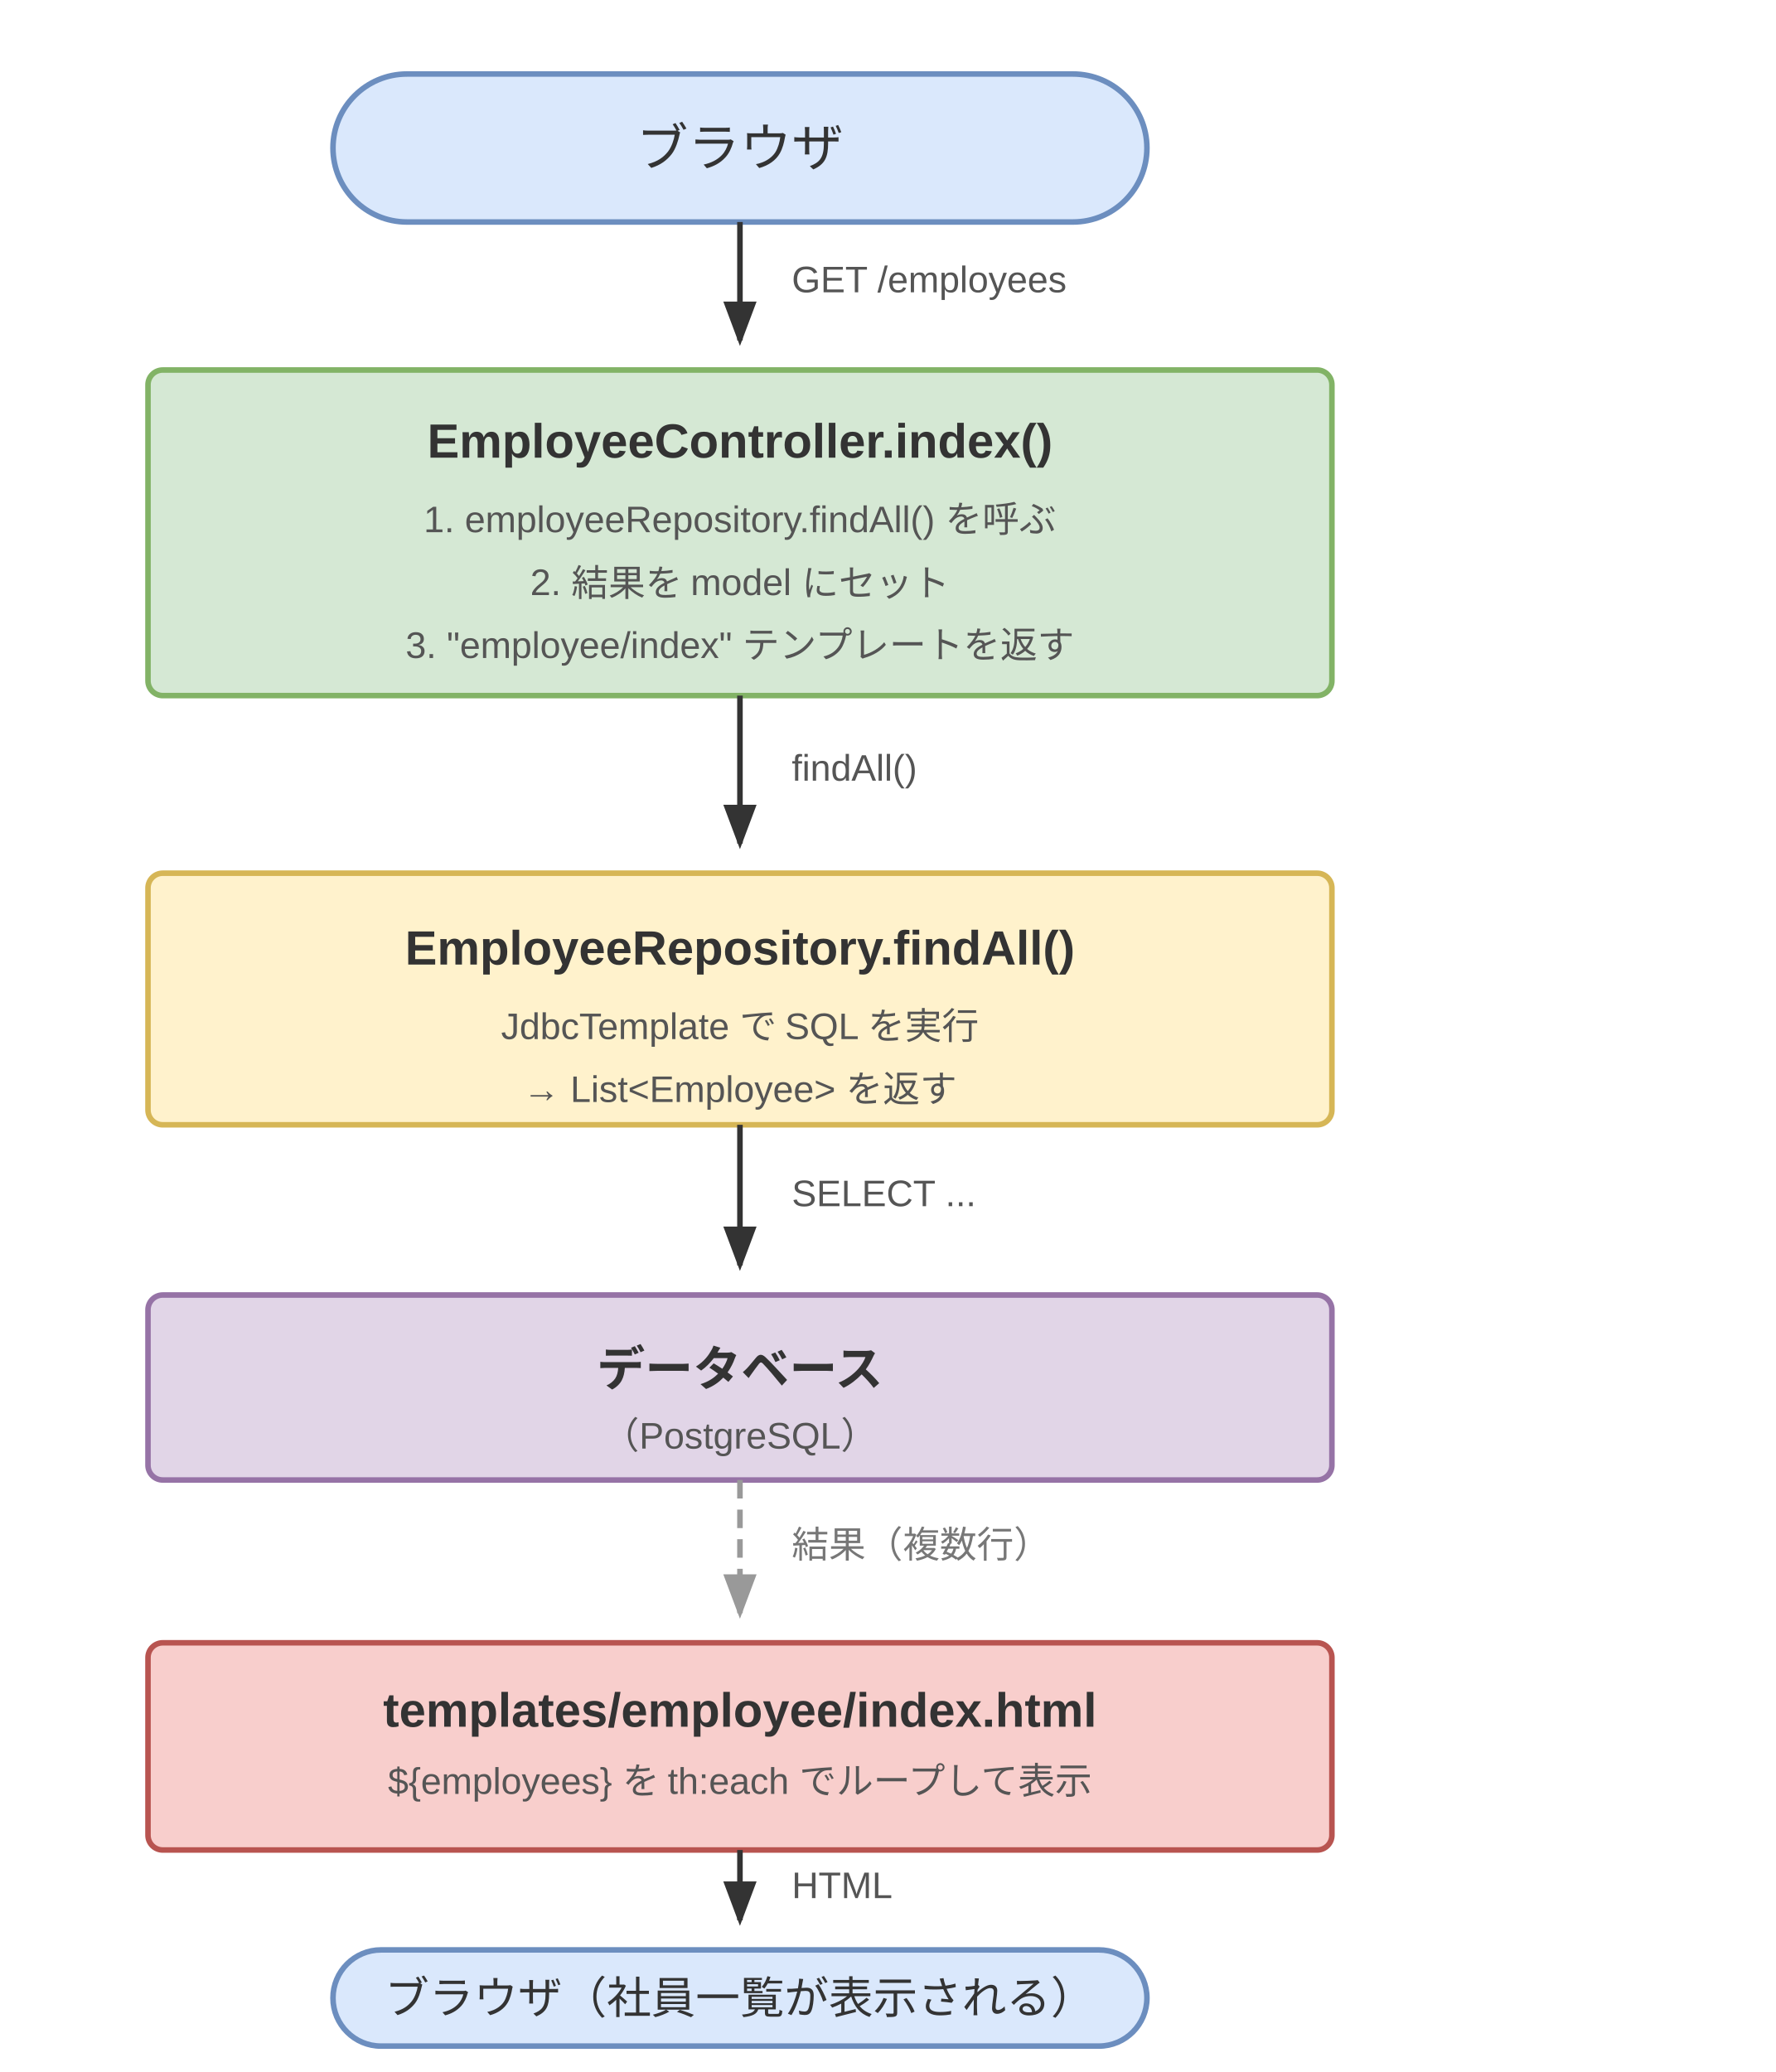
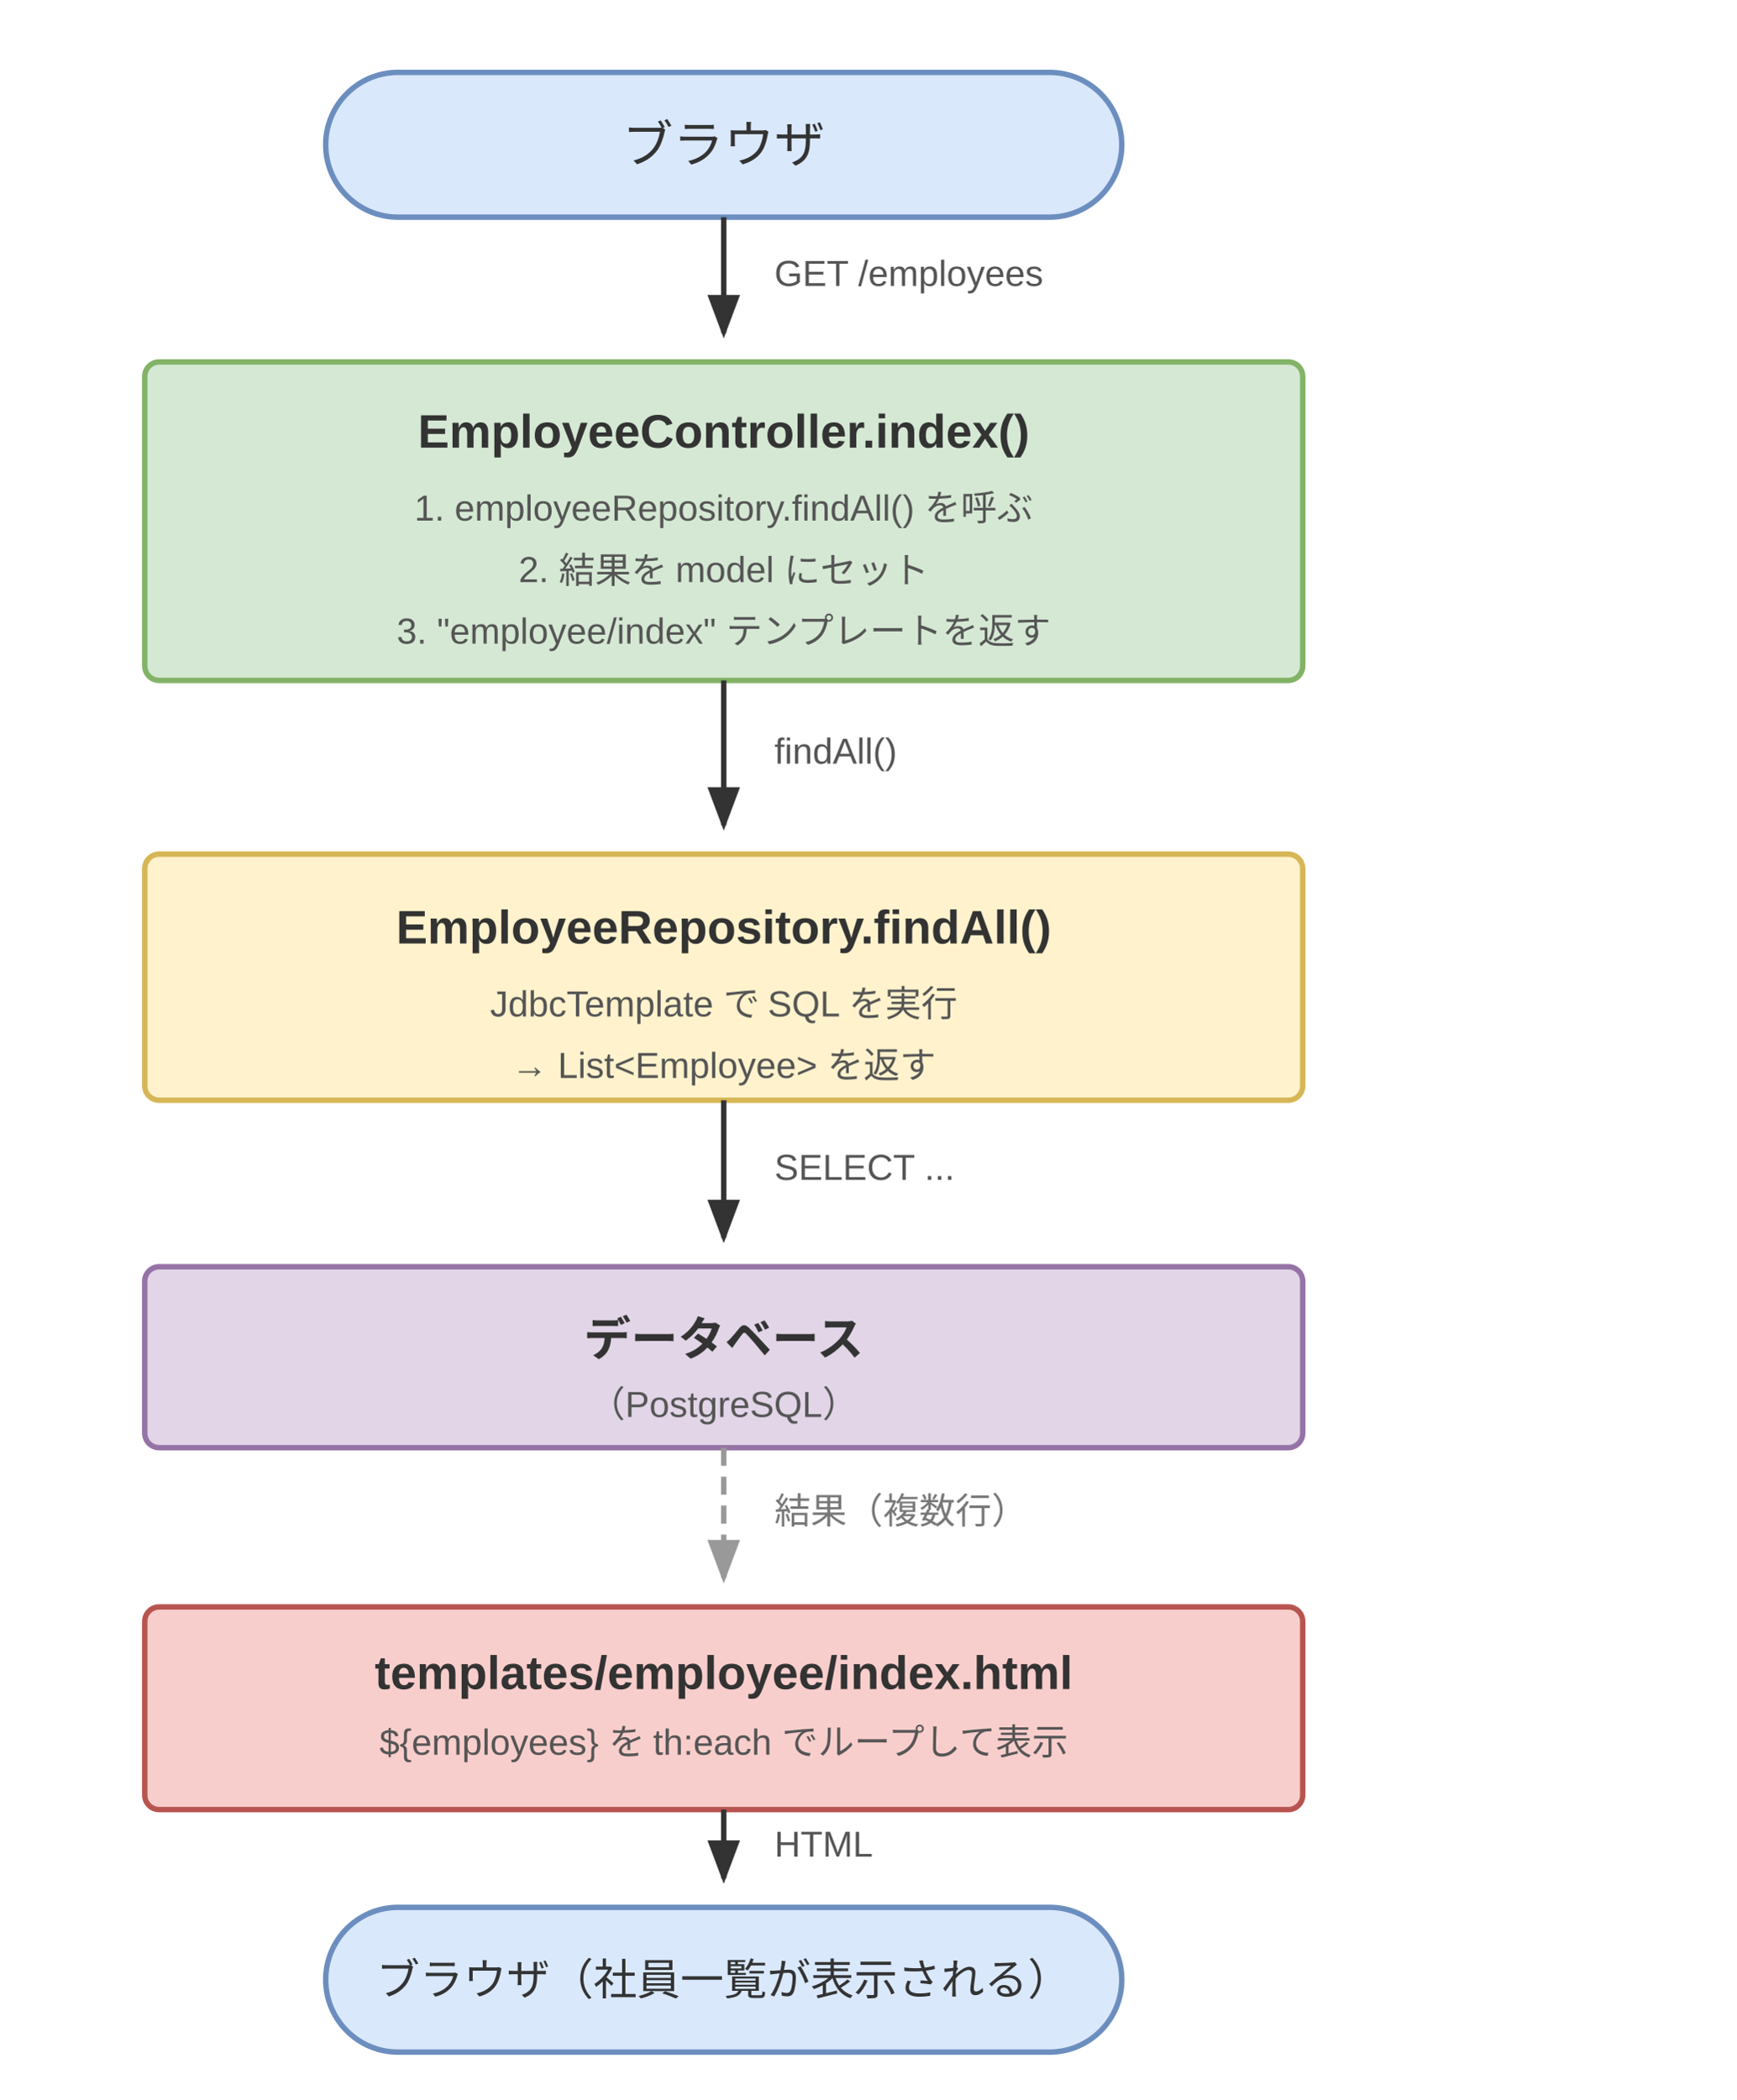
- <svg xmlns="http://www.w3.org/2000/svg" width="480" height="560" viewBox="0 0 480 560">
+ <svg xmlns="http://www.w3.org/2000/svg" width="480" height="580" viewBox="0 0 480 580">
  <defs>
    <marker id="arr" markerWidth="8" markerHeight="6" refX="7" refY="3" orient="auto">
      <polygon points="0 0, 8 3, 0 6" fill="#333" />
    </marker>
    <marker id="arr-d" markerWidth="8" markerHeight="6" refX="7" refY="3" orient="auto">
      <polygon points="0 0, 8 3, 0 6" fill="#999" />
    </marker>
  </defs>
  <rect x="90" y="20" width="220" height="40" rx="20" fill="#dae8fc" stroke="#6c8ebf" stroke-width="1.5" />
  <text x="200" y="40" text-anchor="middle" dominant-baseline="middle" font-family="Arial, sans-serif" font-size="14" fill="#333">ブラウザ</text>
  <line x1="200" y1="60" x2="200" y2="92" stroke="#333" stroke-width="1.5" marker-end="url(#arr)" />
  <text x="214" y="79" font-family="Arial, sans-serif" font-size="10" fill="#555">GET /employees</text>
  <rect x="40" y="100" width="320" height="88" rx="4" fill="#d5e8d4" stroke="#82b366" stroke-width="1.5" />
  <text x="200" y="120" text-anchor="middle" dominant-baseline="middle" font-family="Arial, sans-serif" font-size="13" font-weight="bold" fill="#333">EmployeeController.index()</text>
  <text x="200" y="141" text-anchor="middle" dominant-baseline="middle" font-family="Arial, sans-serif" font-size="10" fill="#555">1. employeeRepository.findAll() を呼ぶ</text>
  <text x="200" y="158" text-anchor="middle" dominant-baseline="middle" font-family="Arial, sans-serif" font-size="10" fill="#555">2. 結果を model にセット</text>
  <text x="200" y="175" text-anchor="middle" dominant-baseline="middle" font-family="Arial, sans-serif" font-size="10" fill="#555">3. "employee/index" テンプレートを返す</text>
  <line x1="200" y1="188" x2="200" y2="228" stroke="#333" stroke-width="1.5" marker-end="url(#arr)" />
  <text x="214" y="211" font-family="Arial, sans-serif" font-size="10" fill="#555">findAll()</text>
  <rect x="40" y="236" width="320" height="68" rx="4" fill="#fff2cc" stroke="#d6b656" stroke-width="1.5" />
  <text x="200" y="257" text-anchor="middle" dominant-baseline="middle" font-family="Arial, sans-serif" font-size="13" font-weight="bold" fill="#333">EmployeeRepository.findAll()</text>
  <text x="200" y="278" text-anchor="middle" dominant-baseline="middle" font-family="Arial, sans-serif" font-size="10" fill="#555">JdbcTemplate で SQL を実行</text>
  <text x="200" y="295" text-anchor="middle" dominant-baseline="middle" font-family="Arial, sans-serif" font-size="10" fill="#555">→ List&lt;Employee&gt; を返す</text>
  <line x1="200" y1="304" x2="200" y2="342" stroke="#333" stroke-width="1.5" marker-end="url(#arr)" />
  <text x="214" y="326" font-family="Arial, sans-serif" font-size="10" fill="#555">SELECT ...</text>
  <rect x="40" y="350" width="320" height="50" rx="4" fill="#e1d5e7" stroke="#9673a6" stroke-width="1.5" />
  <text x="200" y="370" text-anchor="middle" dominant-baseline="middle" font-family="Arial, sans-serif" font-size="13" font-weight="bold" fill="#333">データベース</text>
  <text x="200" y="388" text-anchor="middle" dominant-baseline="middle" font-family="Arial, sans-serif" font-size="10" fill="#555">（PostgreSQL）</text>
  <line x1="200" y1="400" x2="200" y2="436" stroke="#999" stroke-width="1.5" stroke-dasharray="5,3" marker-end="url(#arr-d)" />
  <text x="214" y="421" font-family="Arial, sans-serif" font-size="10" fill="#777">結果（複数行）</text>
  <rect x="40" y="444" width="320" height="56" rx="4" fill="#f8cecc" stroke="#b85450" stroke-width="1.5" />
  <text x="200" y="463" text-anchor="middle" dominant-baseline="middle" font-family="Arial, sans-serif" font-size="13" font-weight="bold" fill="#333">templates/employee/index.html</text>
  <text x="200" y="482" text-anchor="middle" dominant-baseline="middle" font-family="Arial, sans-serif" font-size="10" fill="#555">${employees} を th:each でループして表示</text>
  <line x1="200" y1="500" x2="200" y2="519" stroke="#333" stroke-width="1.5" marker-end="url(#arr)" />
  <text x="214" y="513" font-family="Arial, sans-serif" font-size="10" fill="#555">HTML</text>
-   <rect x="90" y="527" width="220" height="26" rx="13" fill="#dae8fc" stroke="#6c8ebf" stroke-width="1.5" />
-   <text x="200" y="540" text-anchor="middle" dominant-baseline="middle" font-family="Arial, sans-serif" font-size="12" fill="#333">ブラウザ（社員一覧が表示される）</text>
+   <rect x="90" y="527" width="220" height="40" rx="20" fill="#dae8fc" stroke="#6c8ebf" stroke-width="1.5" />
+   <text x="200" y="547" text-anchor="middle" dominant-baseline="middle" font-family="Arial, sans-serif" font-size="12" fill="#333">ブラウザ（社員一覧が表示される）</text>
</svg>
